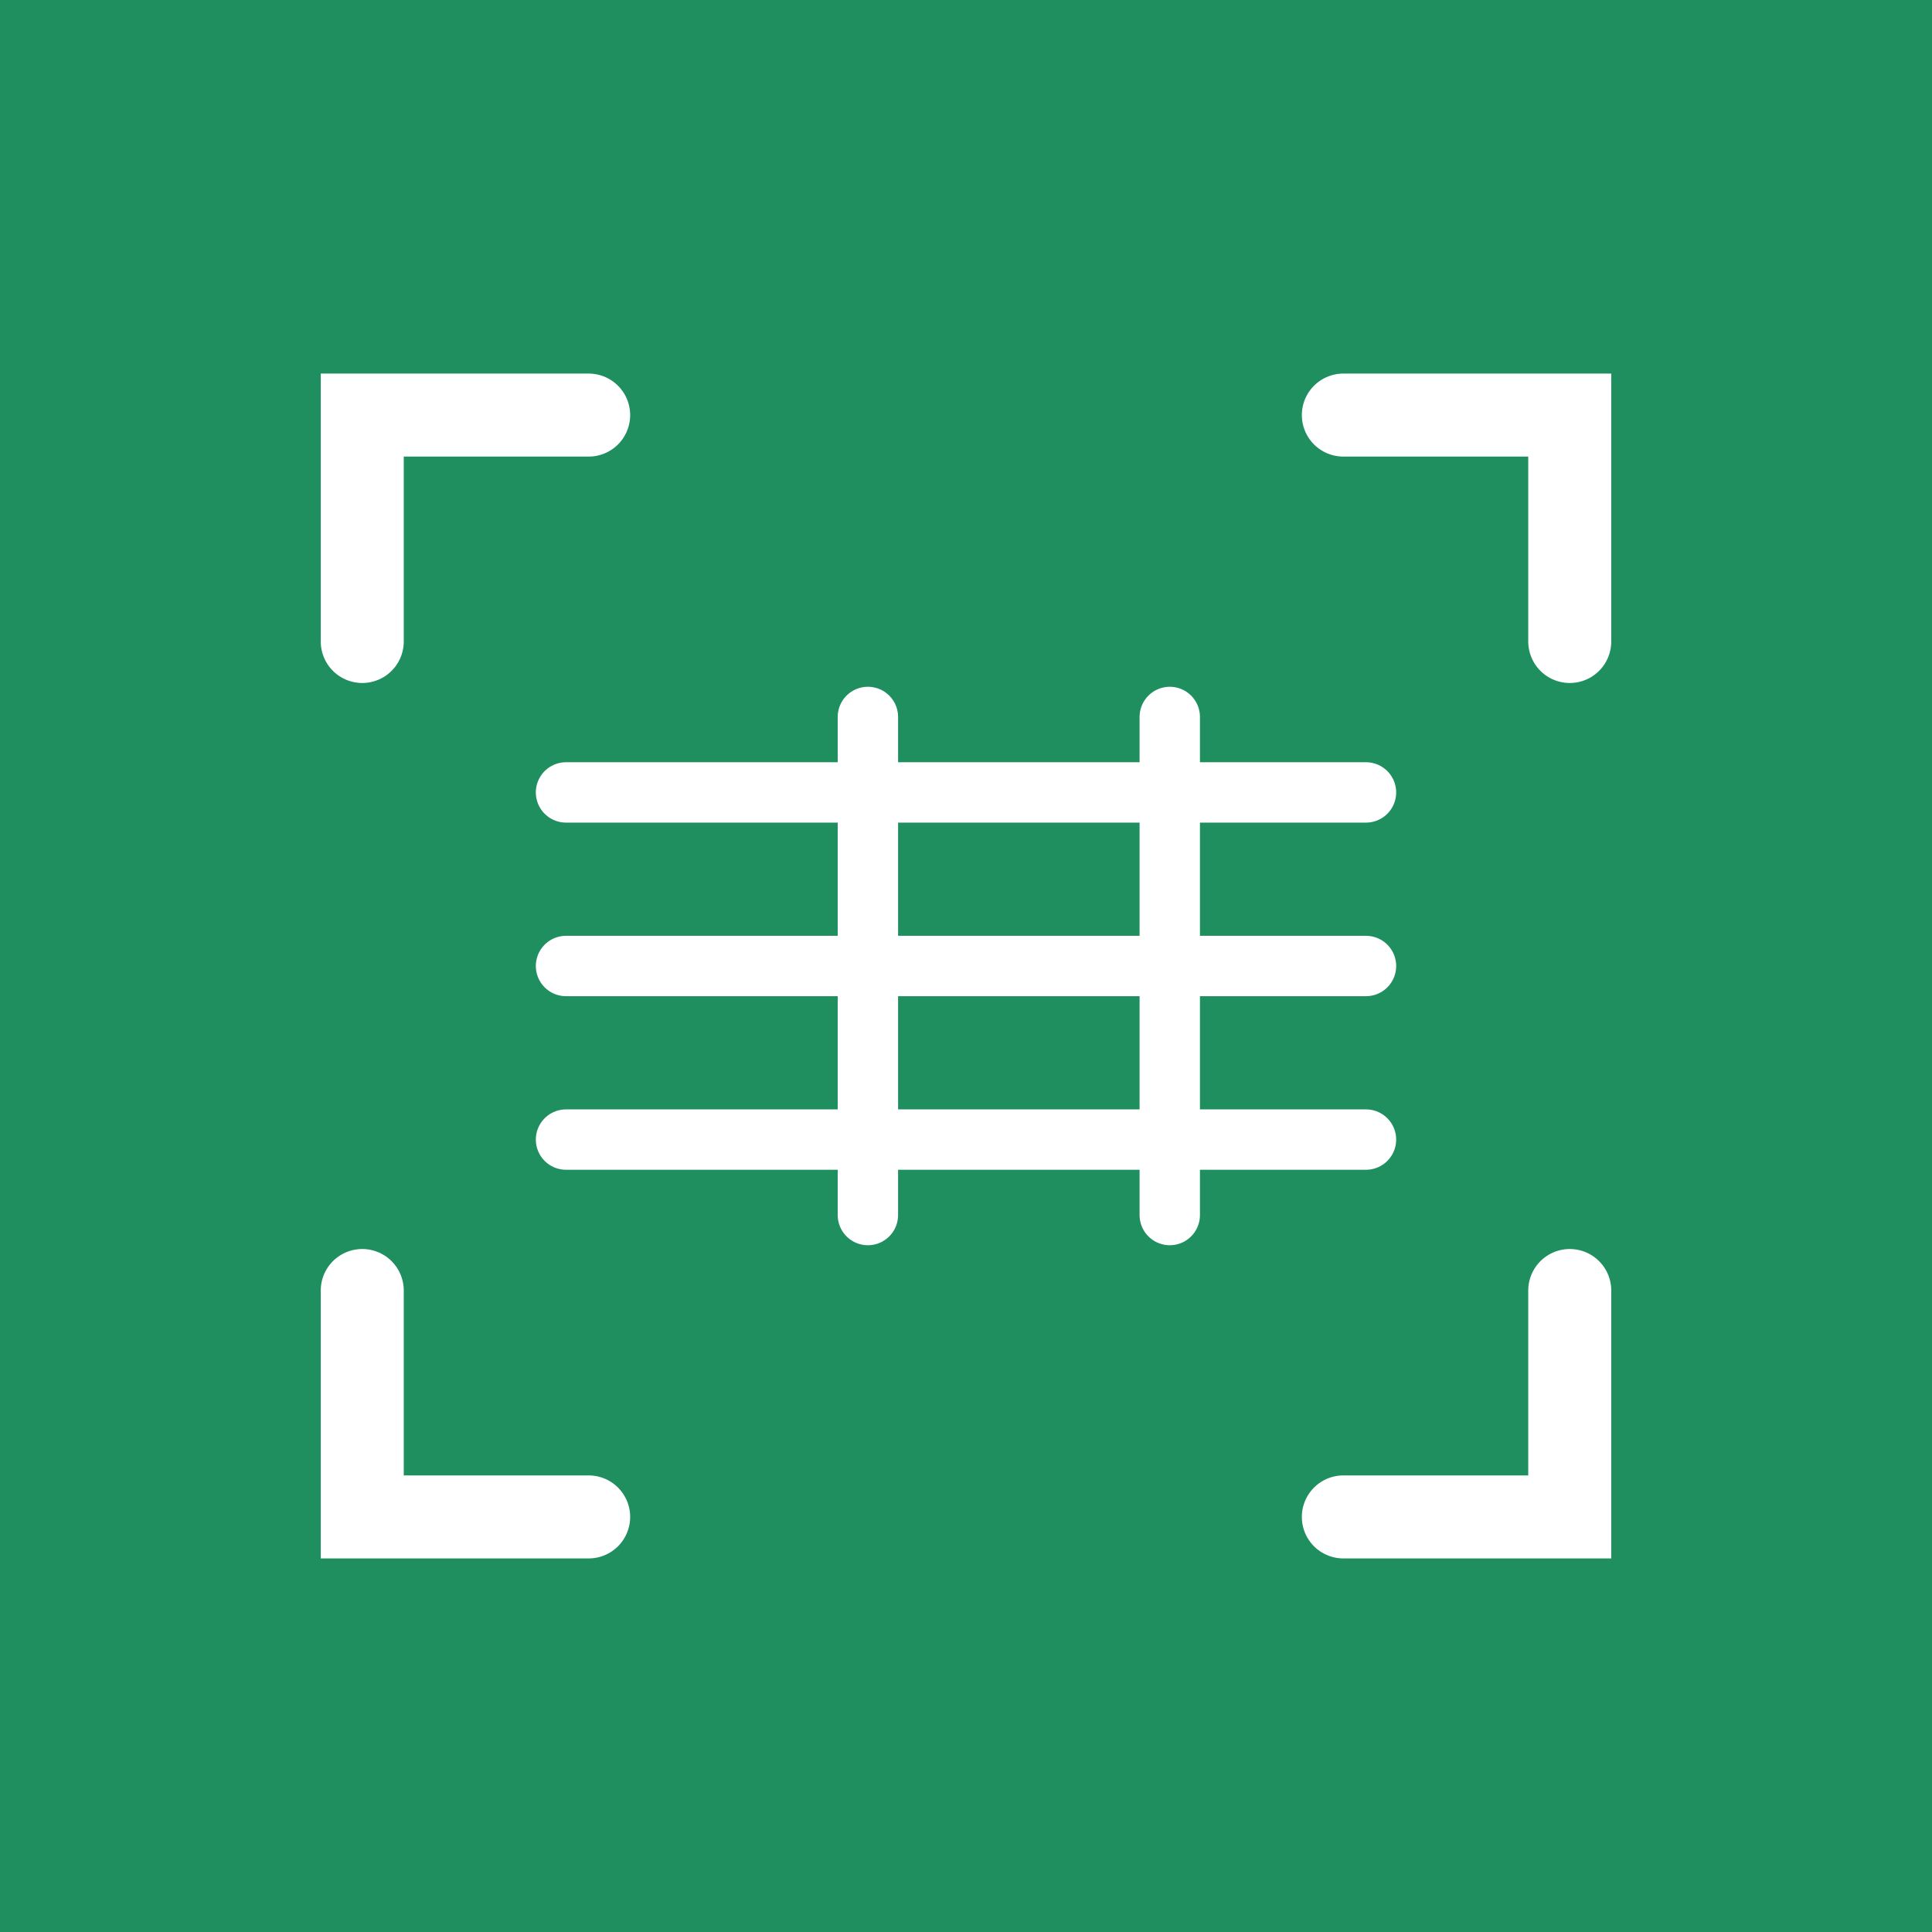
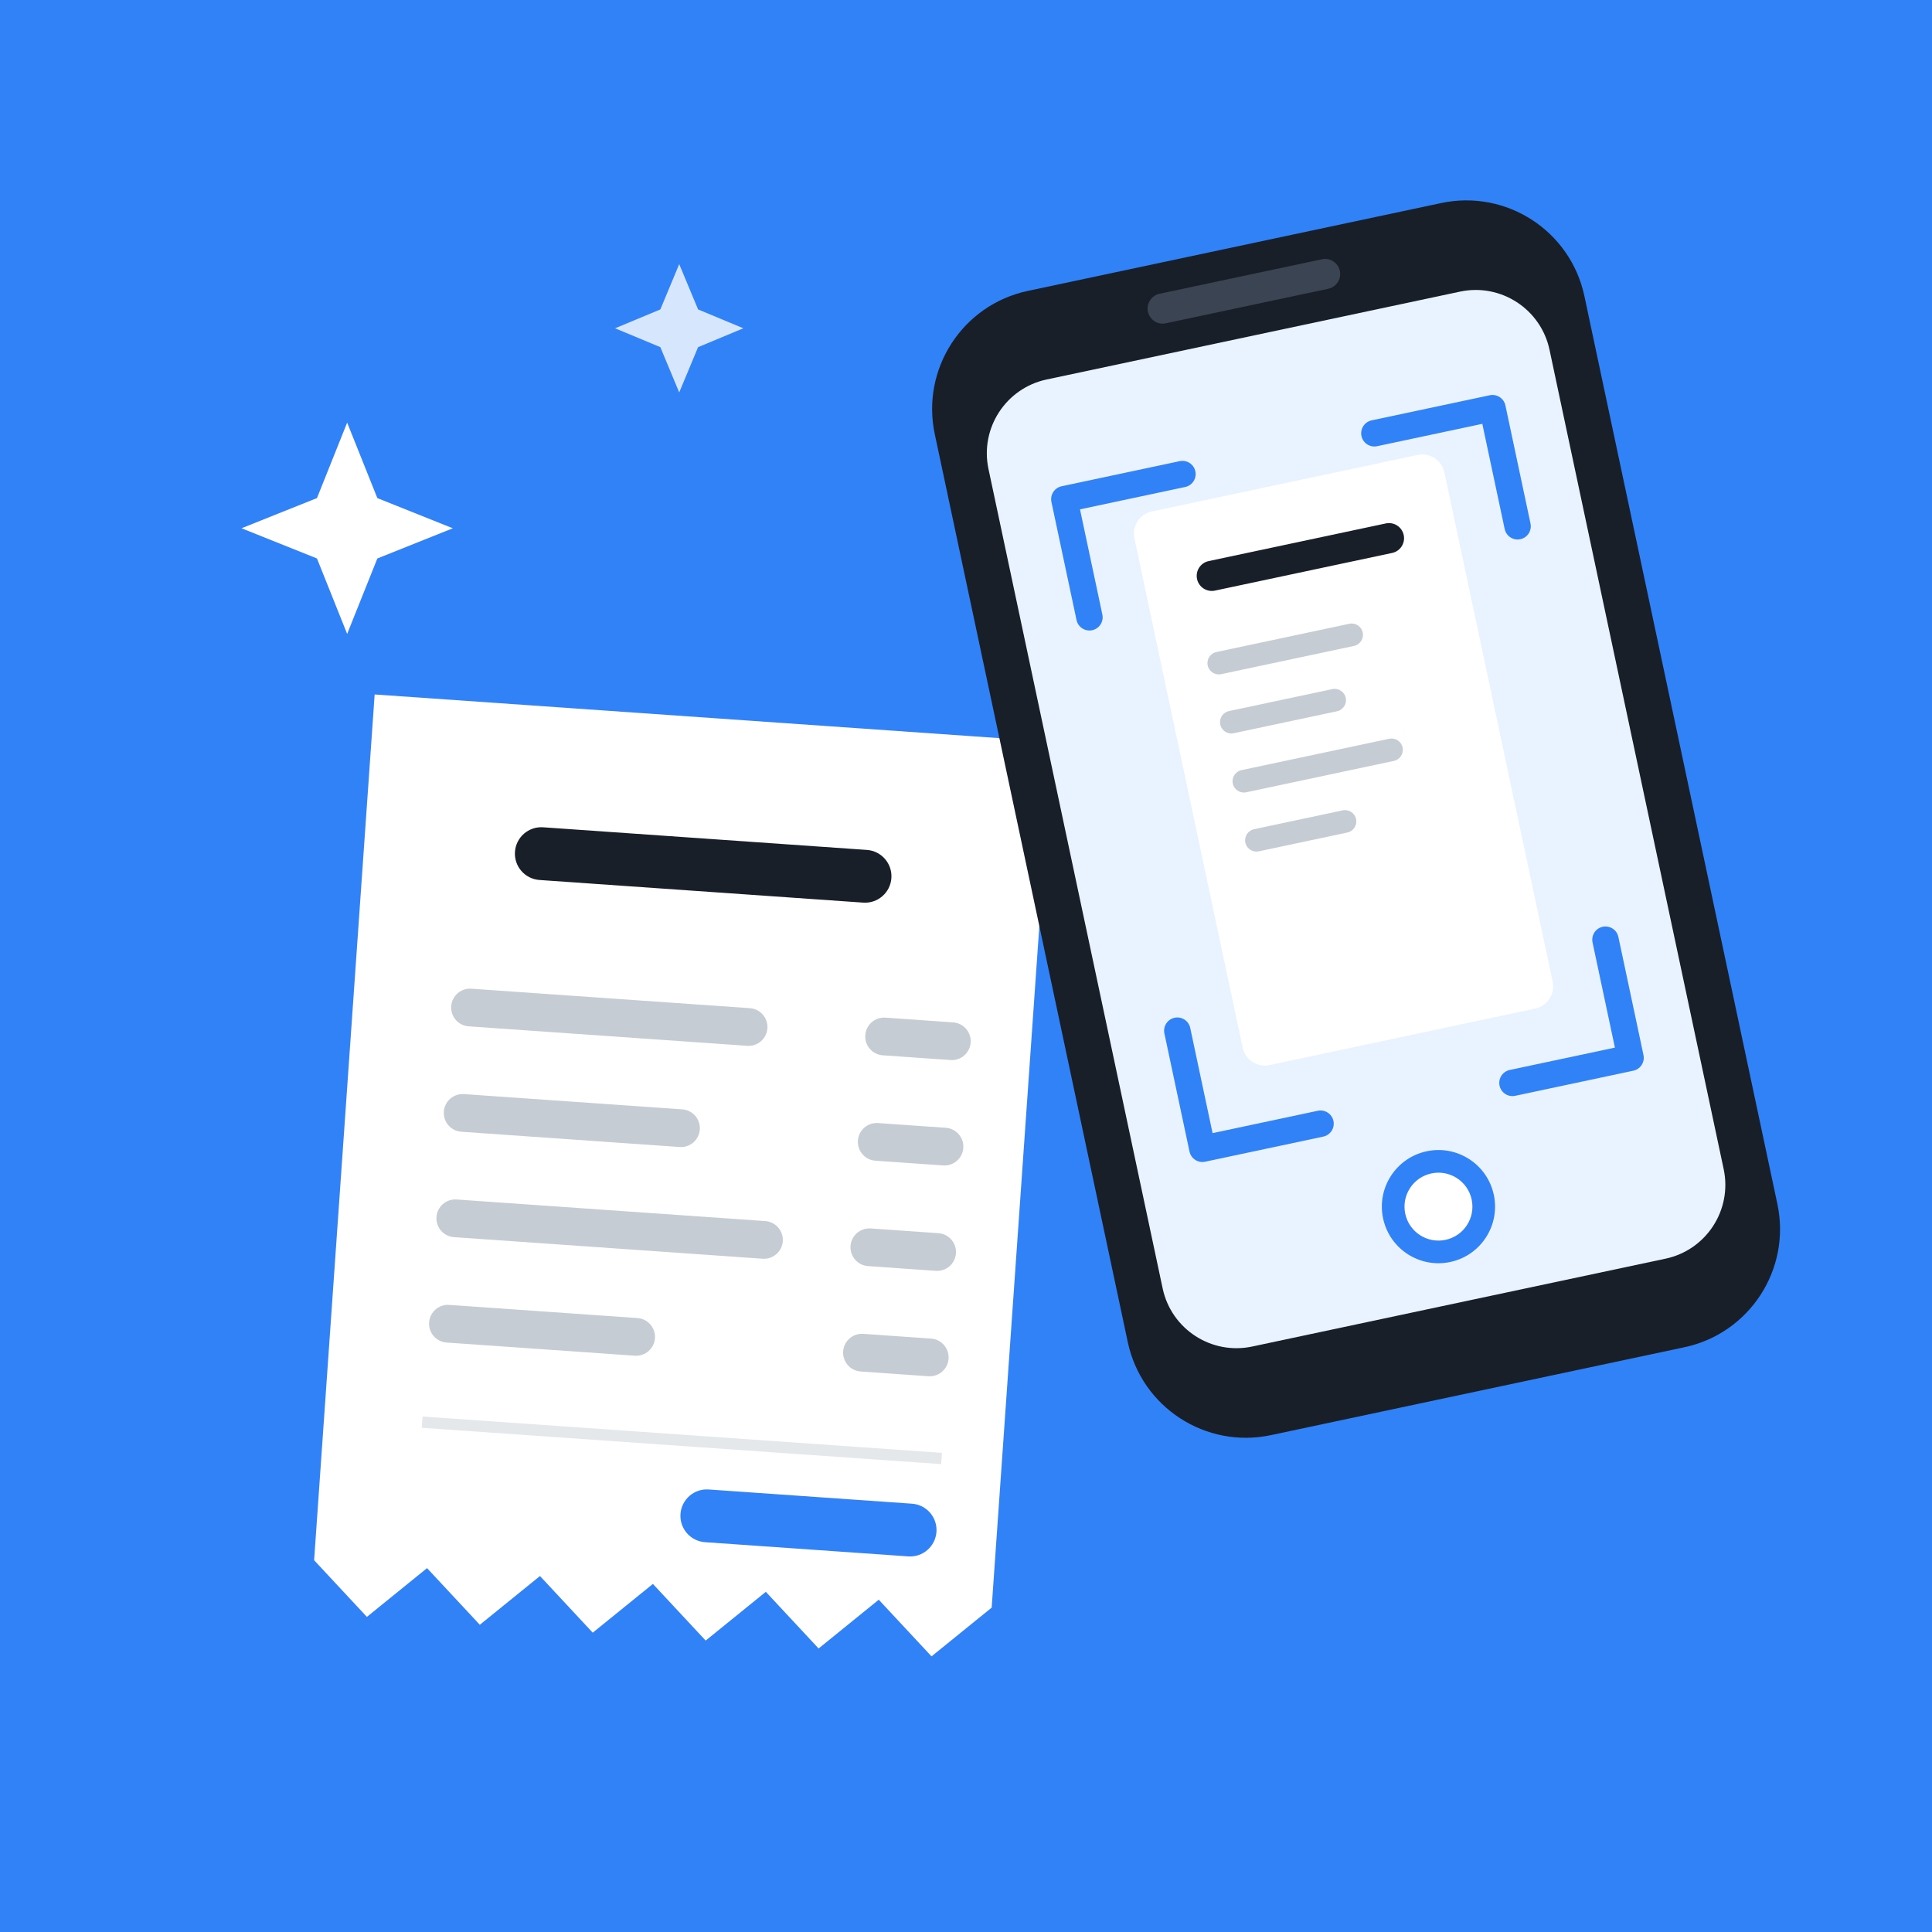
<svg xmlns="http://www.w3.org/2000/svg" viewBox="0 0 512 512">
-   <rect width="512" height="512" fill="#1f8f5f" />
-   <g fill="none" stroke="#fff" stroke-width="22" stroke-linecap="round">
-     <path d="M96 170V110h60M416 170V110h-60M96 342v60h60M416 342v60h-60" />
-     <path d="M150 210h212M150 256h212M150 302h212M230 190v132M310 190v132" stroke-width="16" />
+   <rect width="512" height="512" fill="#3182f6" />
+   <g transform="rotate(4 180 320)">
+     <path d="M90 190H270V420L255 434 240 420 225 434 210 420 195 434 180 420 165 434 150 420 135 434 120 420 105 434 90 420Z" fill="#fff" />
+     <rect x="130" y="222" width="100" height="14" rx="7" fill="#191f28" />
+     <g fill="#c5ccd3">
+       <rect x="116" y="266" width="84" height="10" rx="5" />
+       <rect x="226" y="266" width="28" height="10" rx="5" />
+       <rect x="116" y="294" width="68" height="10" rx="5" />
+       <rect x="226" y="294" width="28" height="10" rx="5" />
+       <rect x="116" y="322" width="92" height="10" rx="5" />
+       <rect x="226" y="322" width="28" height="10" rx="5" />
+       <rect x="116" y="350" width="60" height="10" rx="5" />
+       <rect x="226" y="350" width="28" height="10" rx="5" />
+     </g>
+     <rect x="116" y="380" width="138" height="3" fill="#e5e8eb" />
+     <rect x="186" y="394" width="68" height="14" rx="7" fill="#3182f6" />
+   </g>
+   <g transform="rotate(-12 360 220)">
+     <rect x="272" y="62" width="176" height="310" rx="32" fill="#191f28" />
+     <rect x="284" y="86" width="152" height="262" rx="20" fill="#e8f3ff" />
+     <rect x="334" y="70" width="52" height="8" rx="4" fill="#3a4452" />
+     <rect x="318" y="126" width="84" height="150" rx="6" fill="#fff" />
+     <rect x="332" y="142" width="56" height="8" rx="4" fill="#191f28" />
+     <g fill="#c5ccd3">
+       <rect x="330" y="166" width="42" height="6" rx="3" />
+       <rect x="330" y="182" width="34" height="6" rx="3" />
+       <rect x="330" y="198" width="46" height="6" rx="3" />
+       <rect x="330" y="214" width="30" height="6" rx="3" />
+     </g>
+     <g fill="none" stroke="#3182f6" stroke-width="7" stroke-linecap="round" stroke-linejoin="round">
+       <path d="M302 150V118h32M418 150V118h-32M302 262v32h32M418 262v32h-32" />
+     </g>
+     <circle cx="360" cy="322" r="15" fill="#3182f6" />
+     <circle cx="360" cy="322" r="9" fill="#fff" />
+   </g>
+   <g fill="#fff">
+     <path d="M92 112l8 20 20 8-20 8-8 20-8-20-20-8 20-8z" />
+     <path d="M180 70l5 12 12 5-12 5-5 12-5-12-12-5 12-5z" opacity=".8" />
  </g>
</svg>
